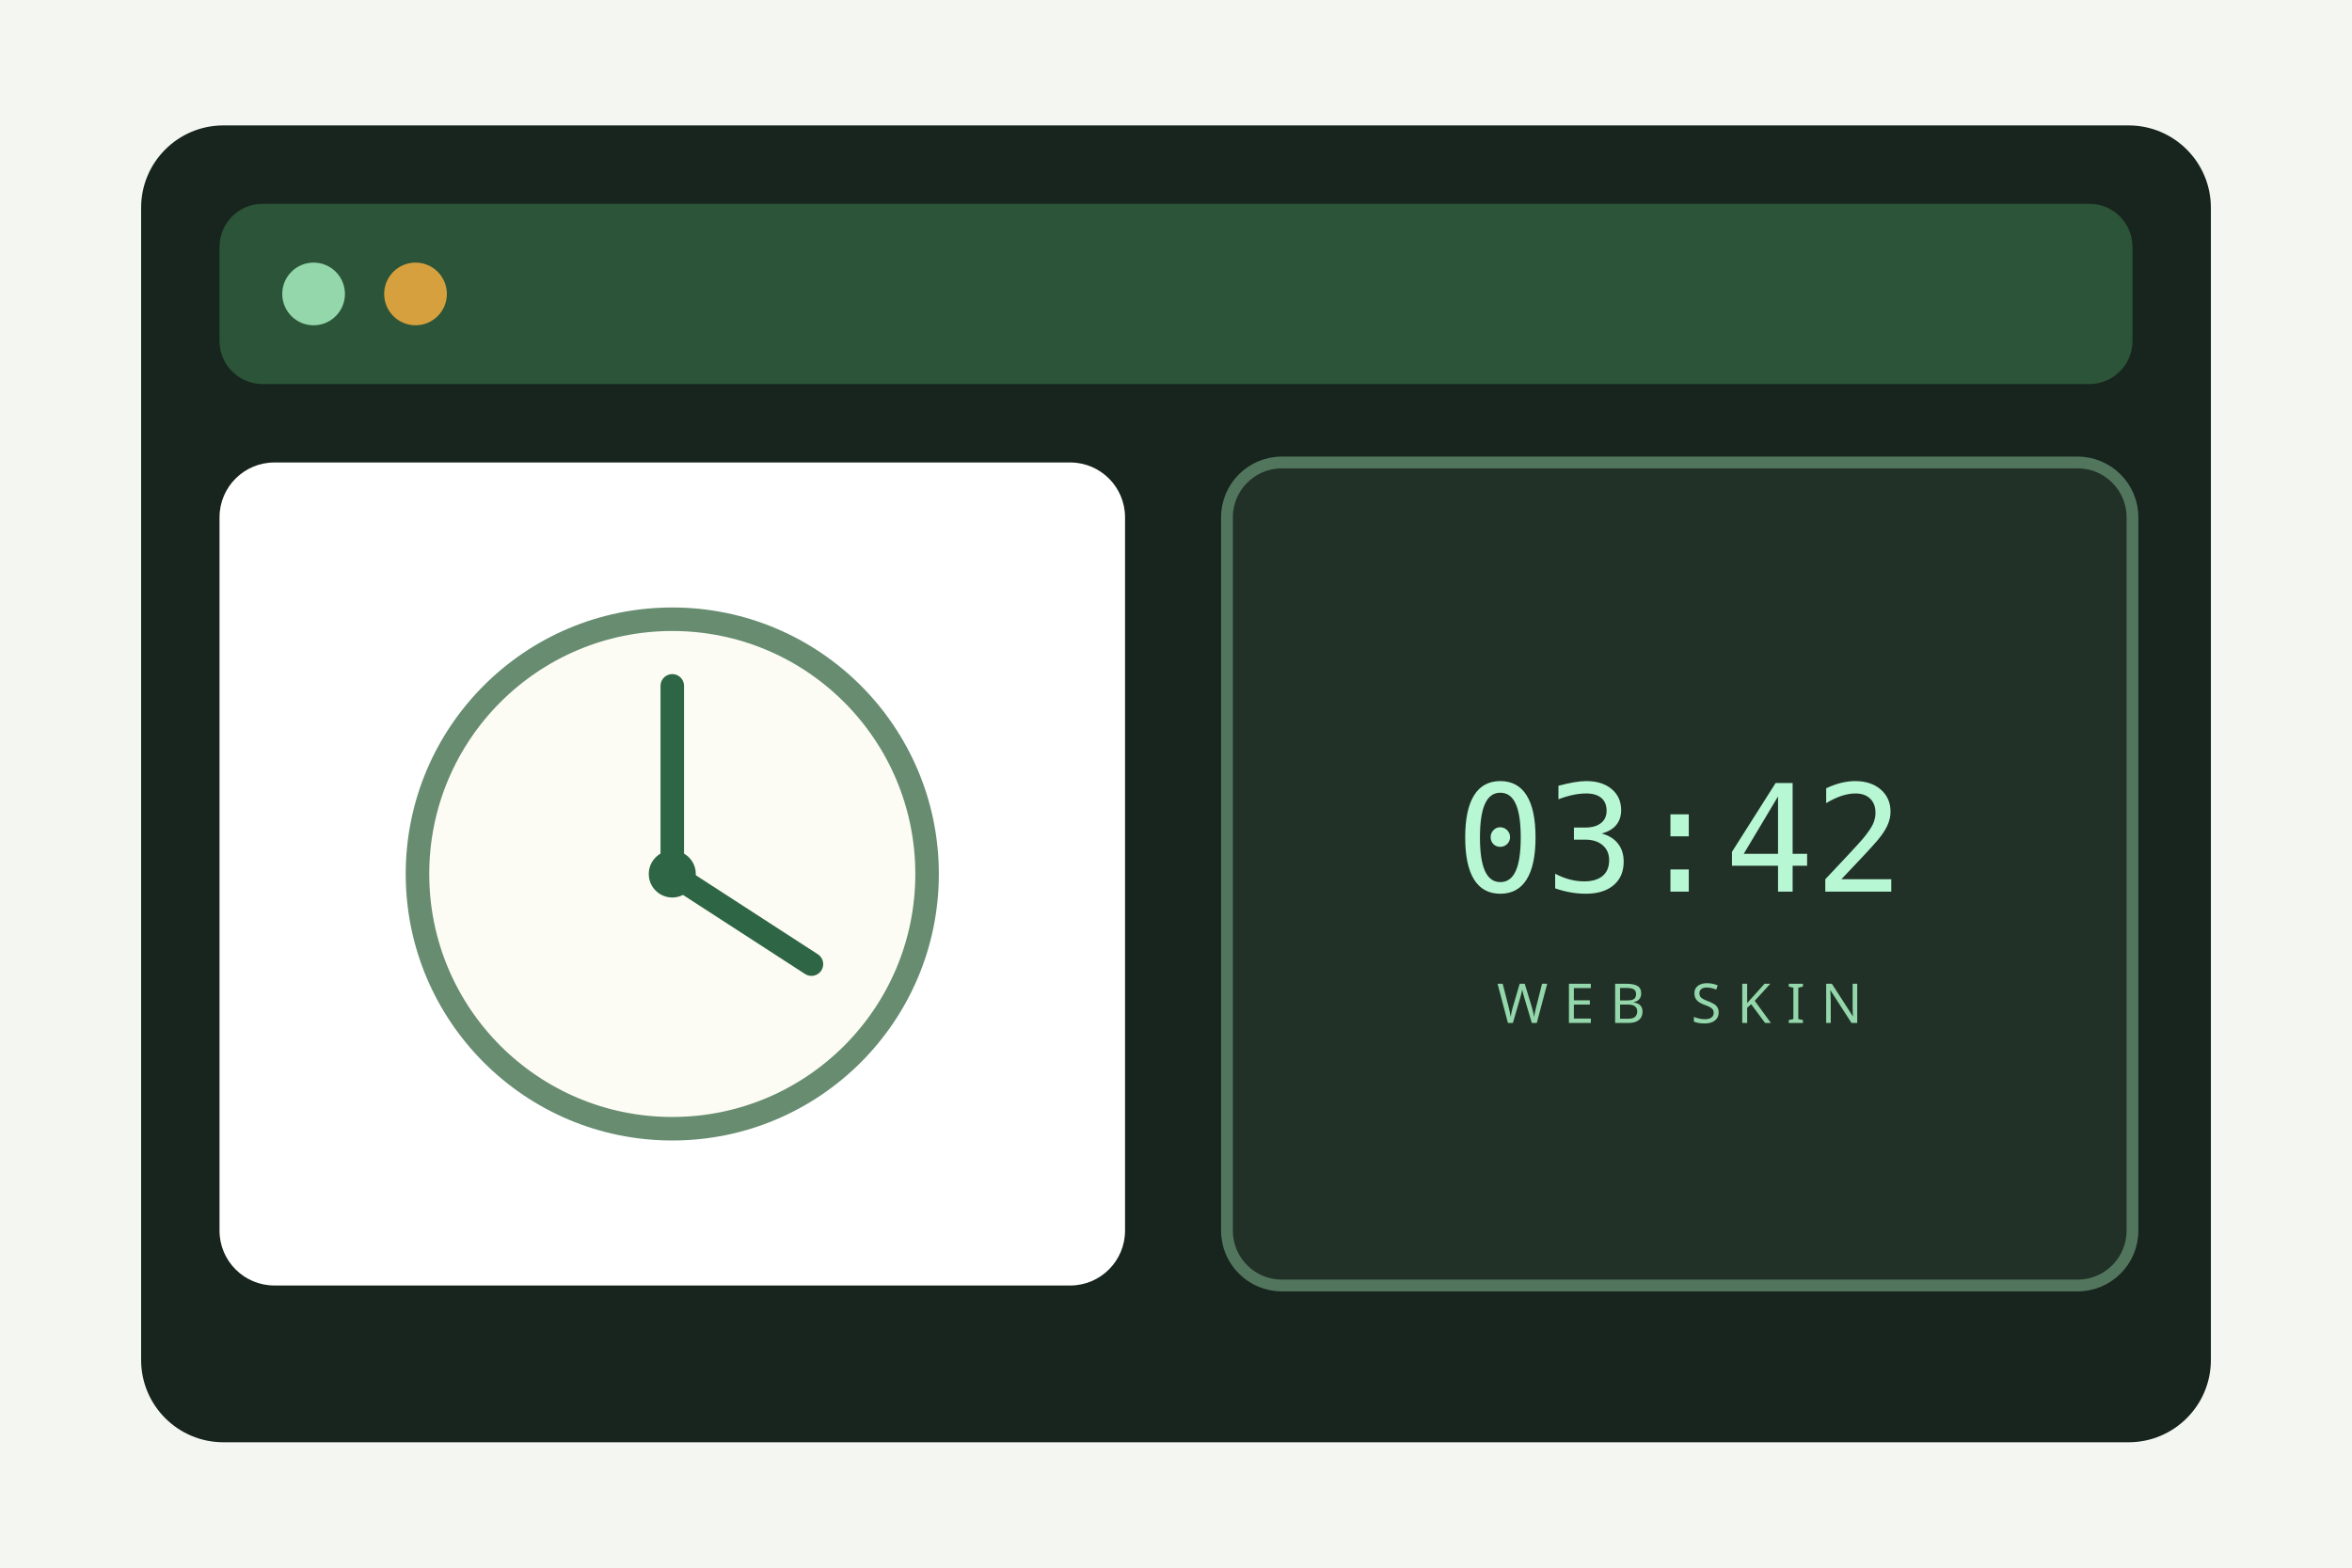
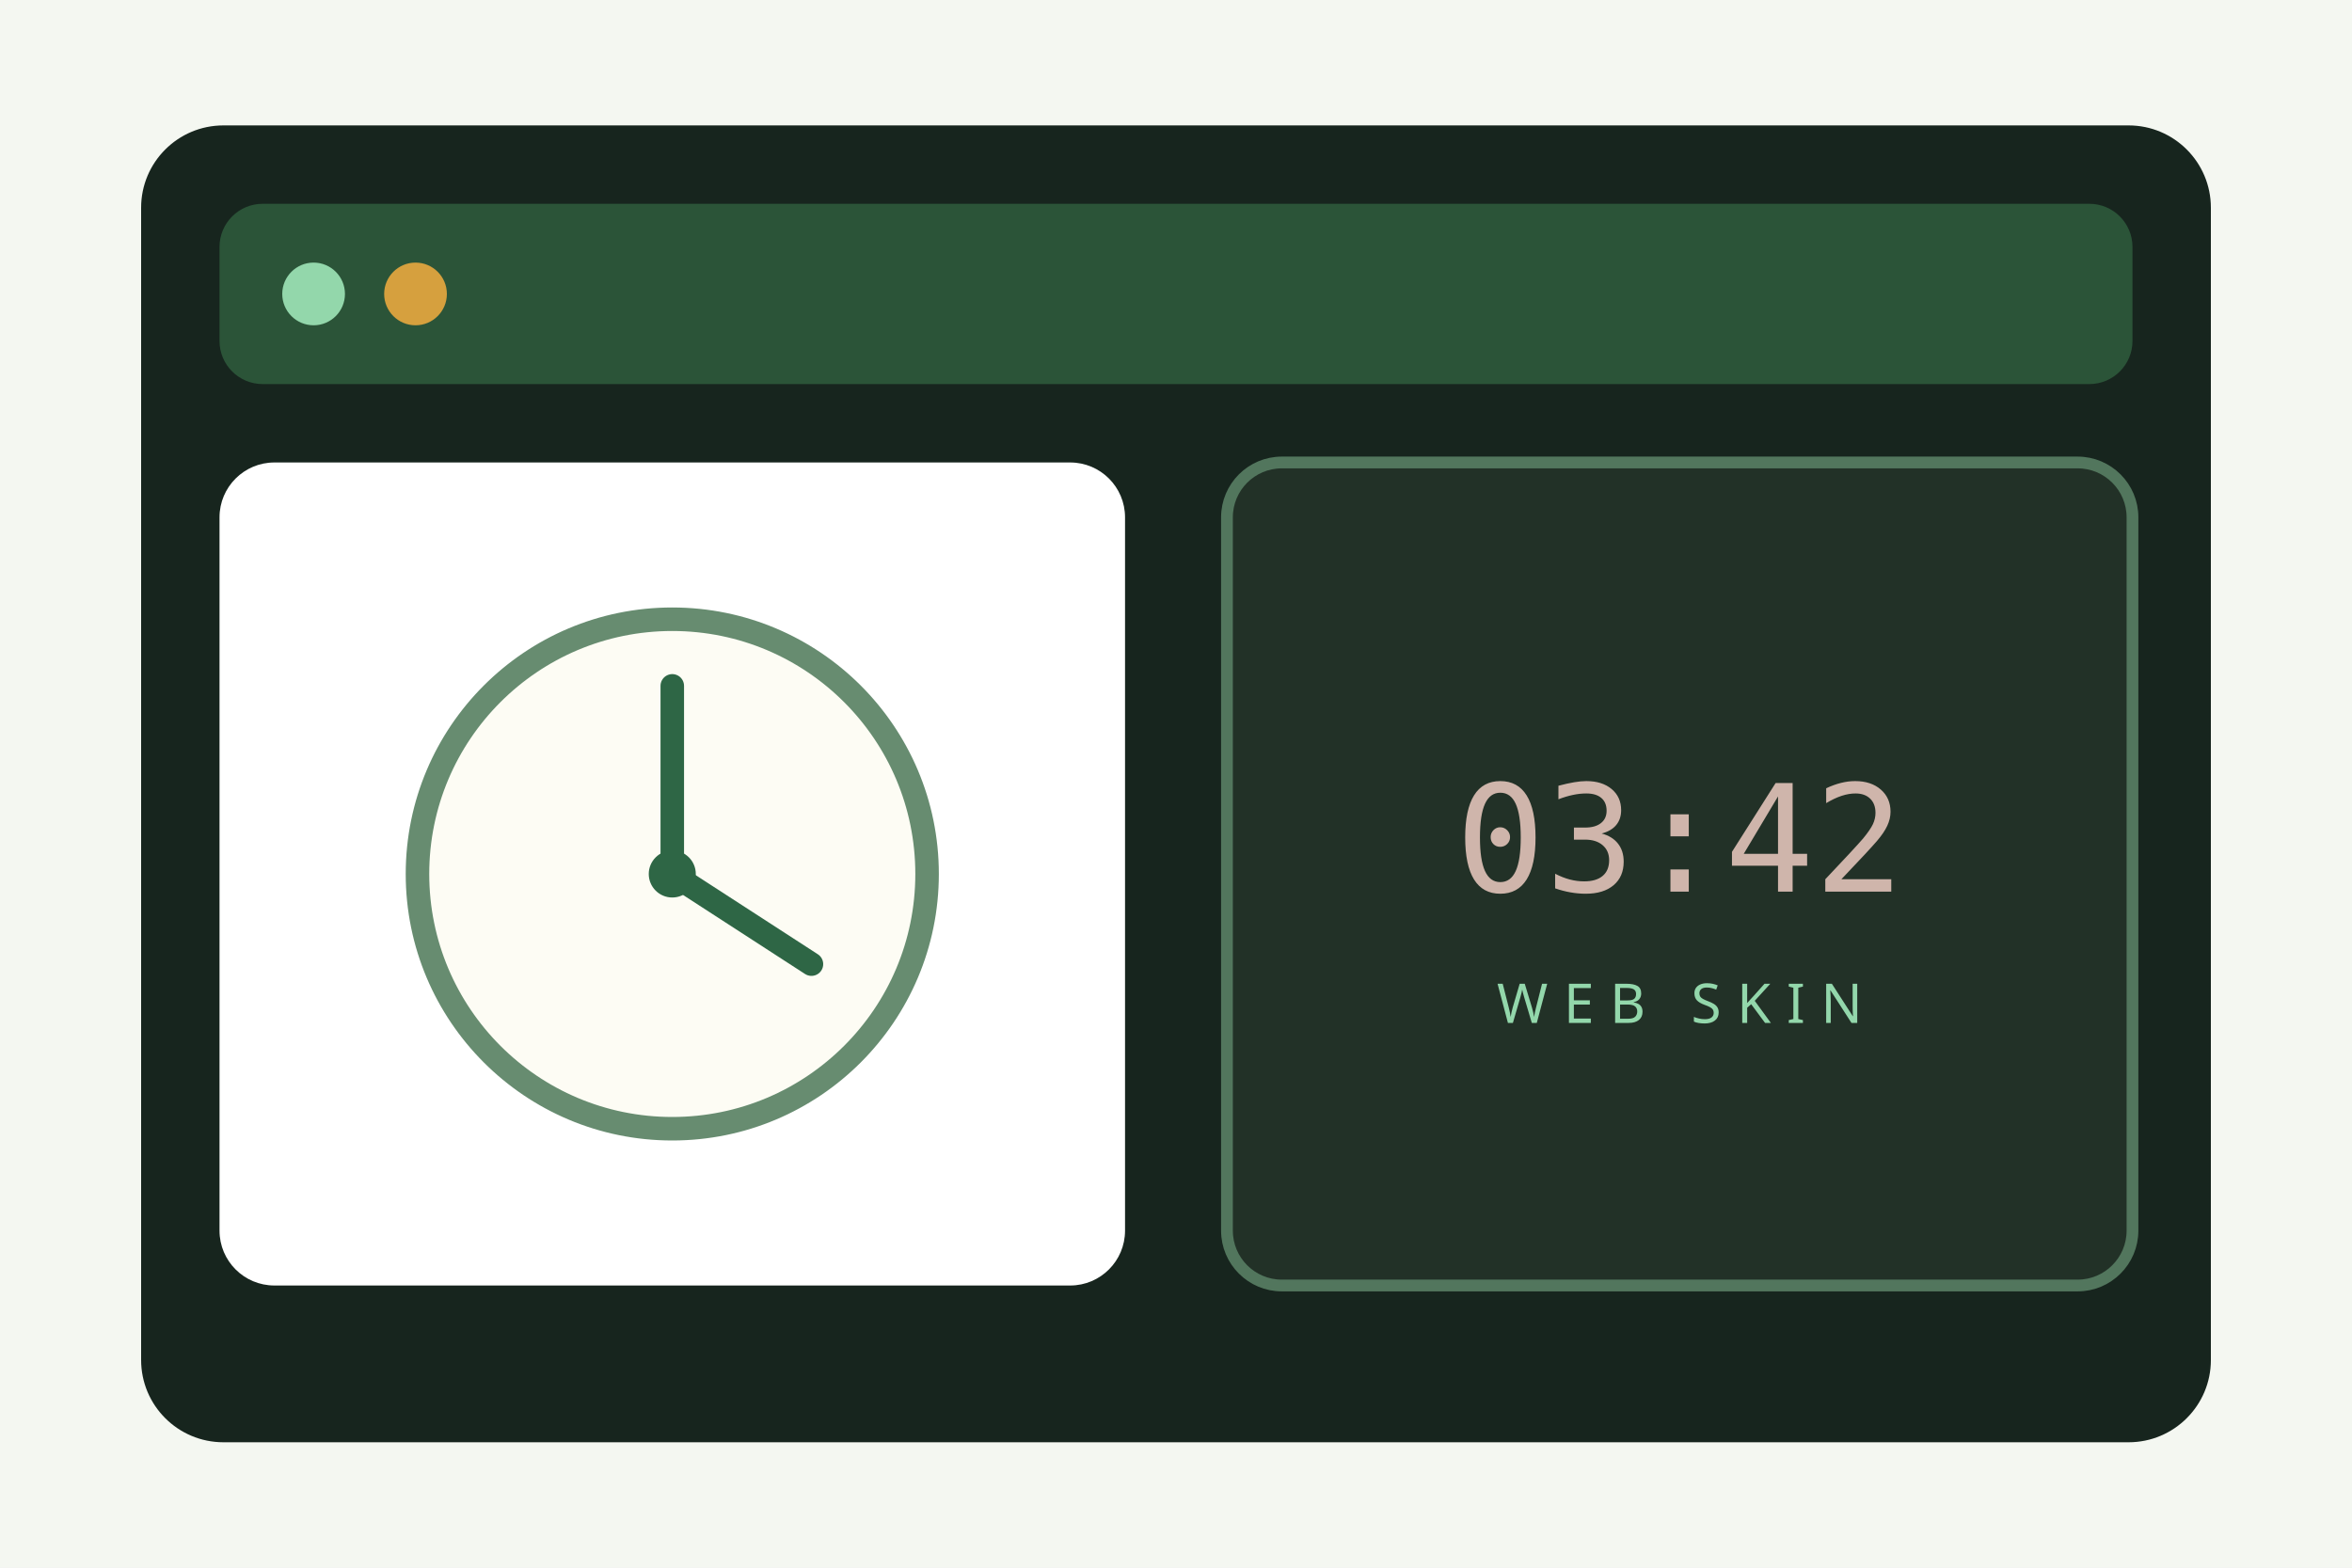
<svg xmlns="http://www.w3.org/2000/svg" width="1200" height="800" viewBox="0 0 1200 800">
  <rect width="1200" height="800" fill="#f4f7f1" />
  <rect x="72" y="64" width="1056" height="672" rx="42" fill="#17251e" />
  <rect x="112" y="104" width="976" height="92" rx="22" fill="#2b5438" />
  <circle cx="160" cy="150" r="16" fill="#93d7ab" />
  <circle cx="212" cy="150" r="16" fill="#d6a03e" />
  <rect x="112" y="236" width="462" height="420" rx="28" fill="#ffffff" />
  <rect x="626" y="236" width="462" height="420" rx="28" fill="#223127" stroke="#52765d" stroke-width="6" />
  <circle cx="343" cy="446" r="130" fill="#fdfcf4" stroke="#678c70" stroke-width="12" />
  <circle cx="343" cy="446" r="12" fill="#2e6645" />
  <path d="M343 446 343 350M343 446 414 492" fill="none" stroke="#2e6645" stroke-width="12" stroke-linecap="round" />
-   <text x="857" y="455" fill="#b7f7d4" font-family="ui-monospace, monospace" font-size="76" text-anchor="middle">03:42</text>
+   <text x="857" y="455" fill="#cfb5ab" font-family="ui-monospace, monospace" font-size="76" text-anchor="middle">03:42</text>
  <text x="857" y="522" fill="#93d7ab" font-family="ui-sans-serif, sans-serif" font-size="28" letter-spacing="8" text-anchor="middle">WEB SKIN</text>
</svg>
